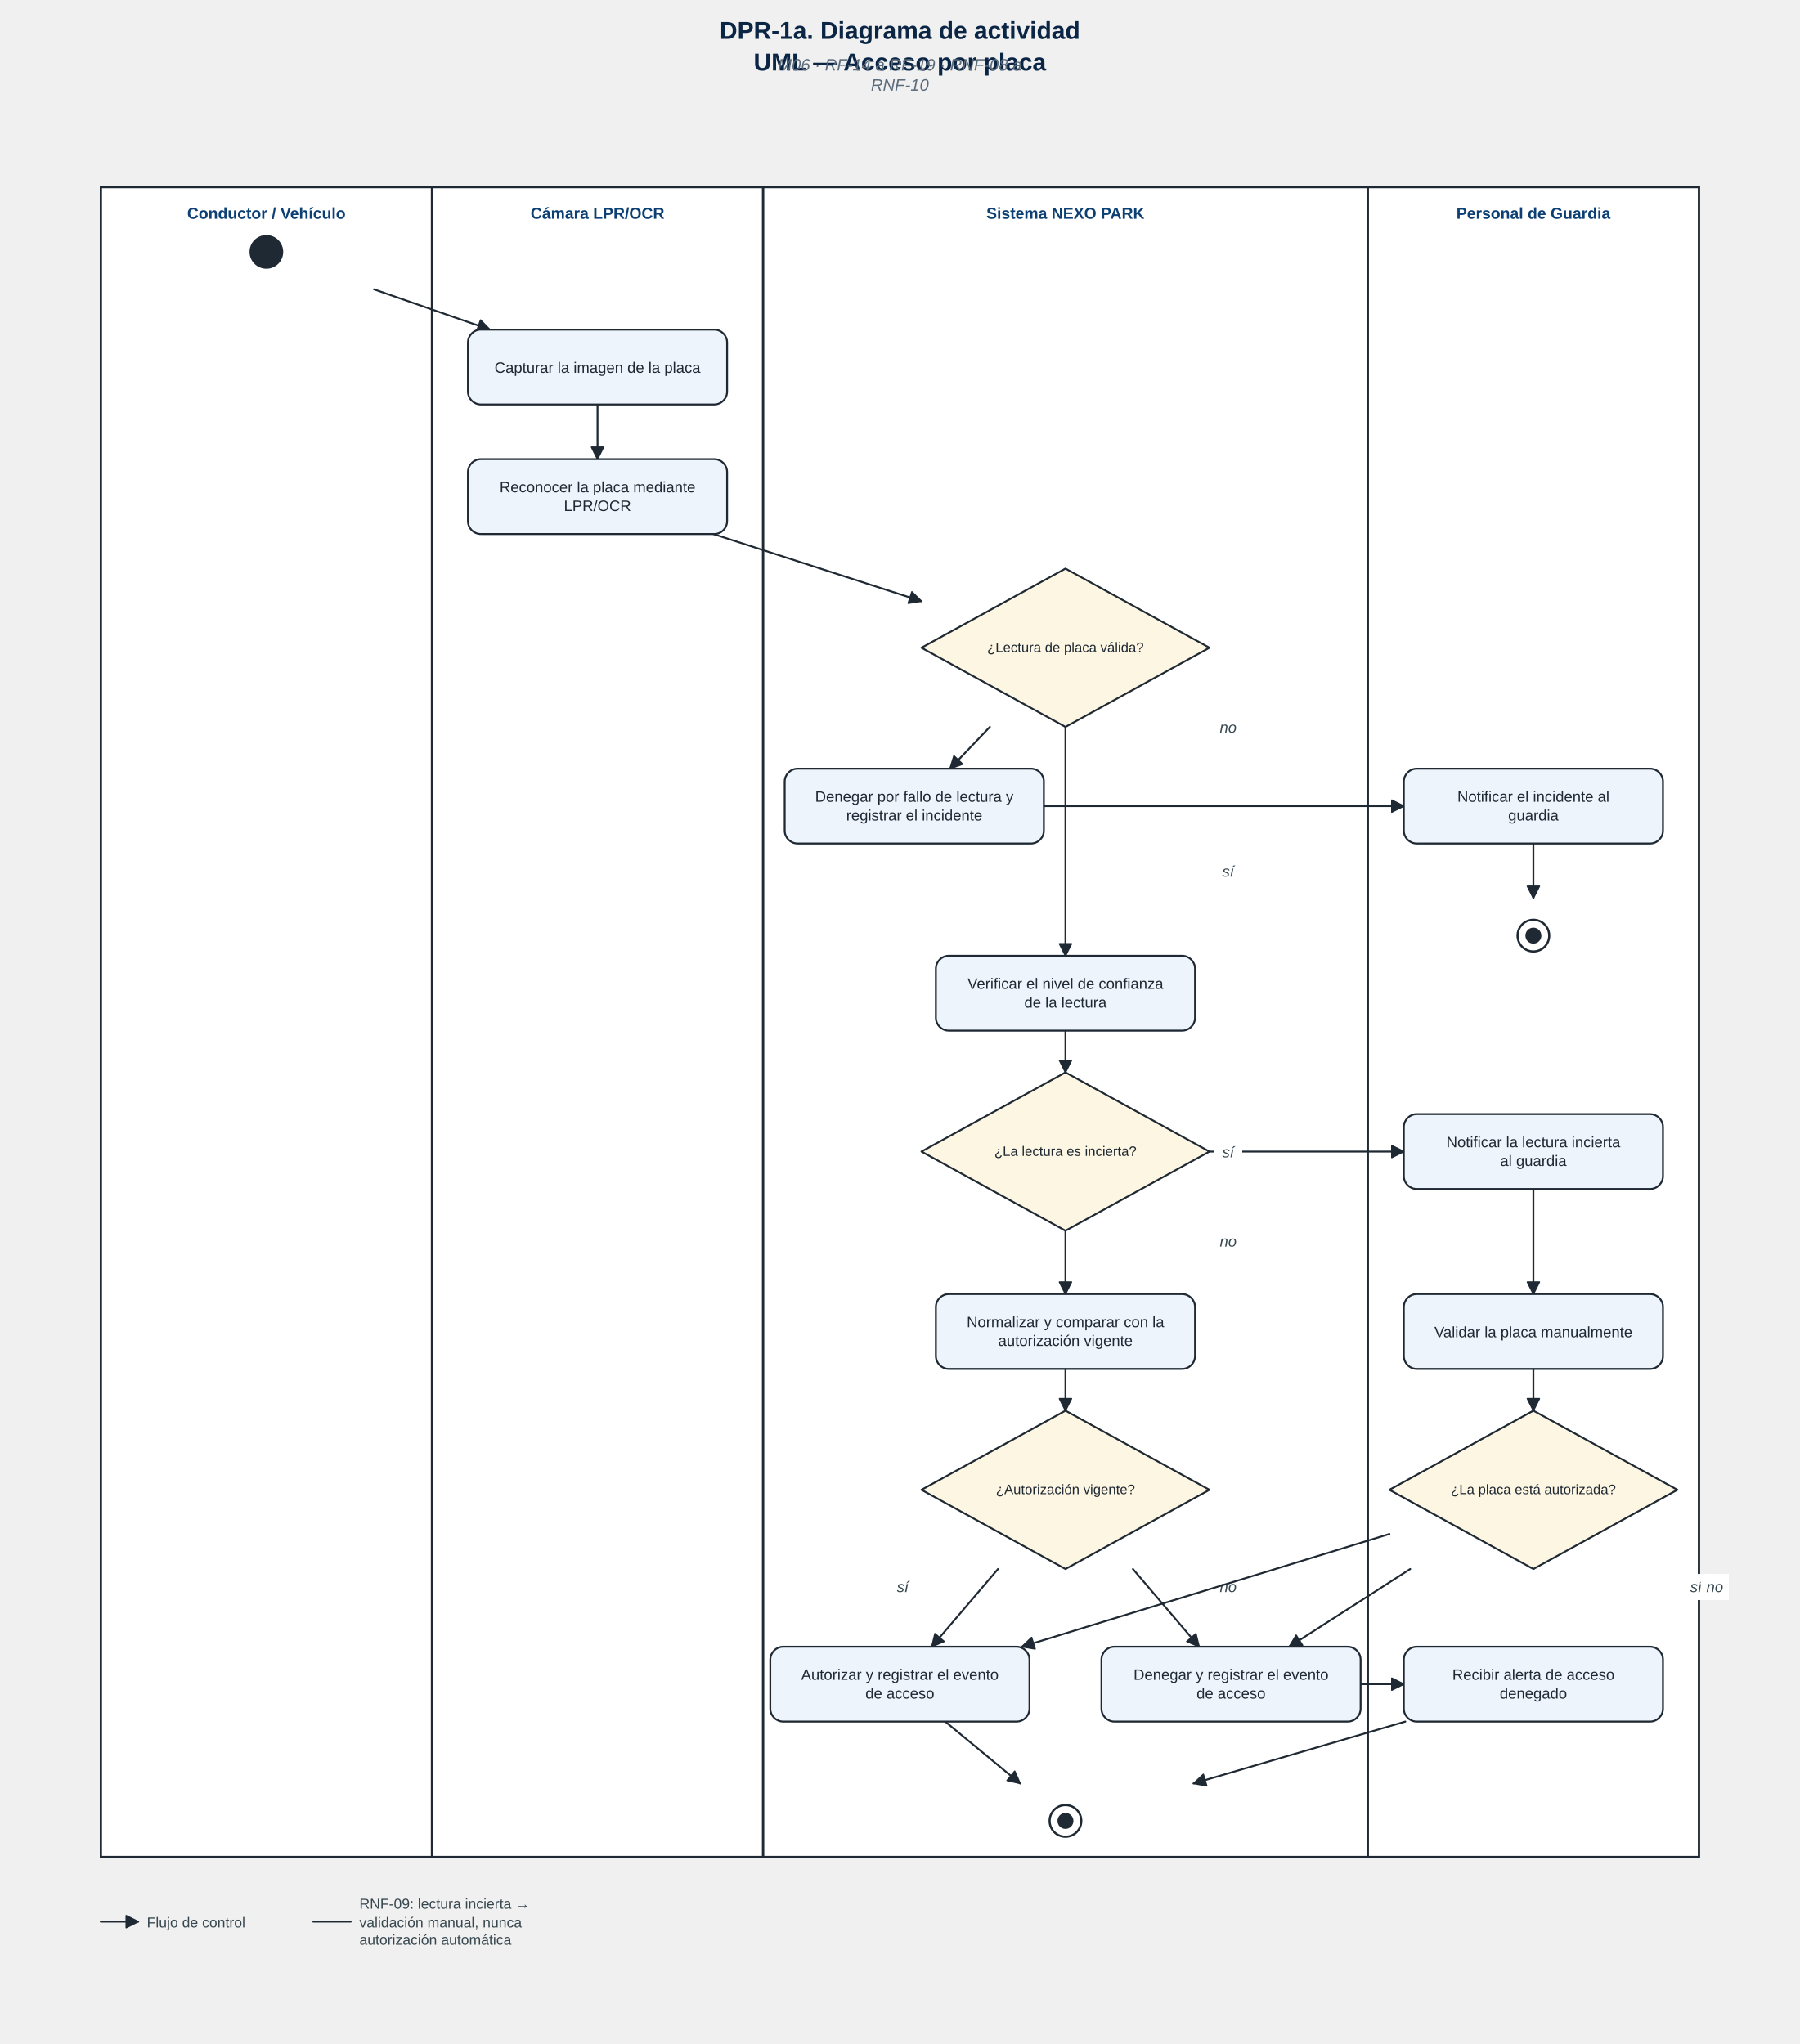
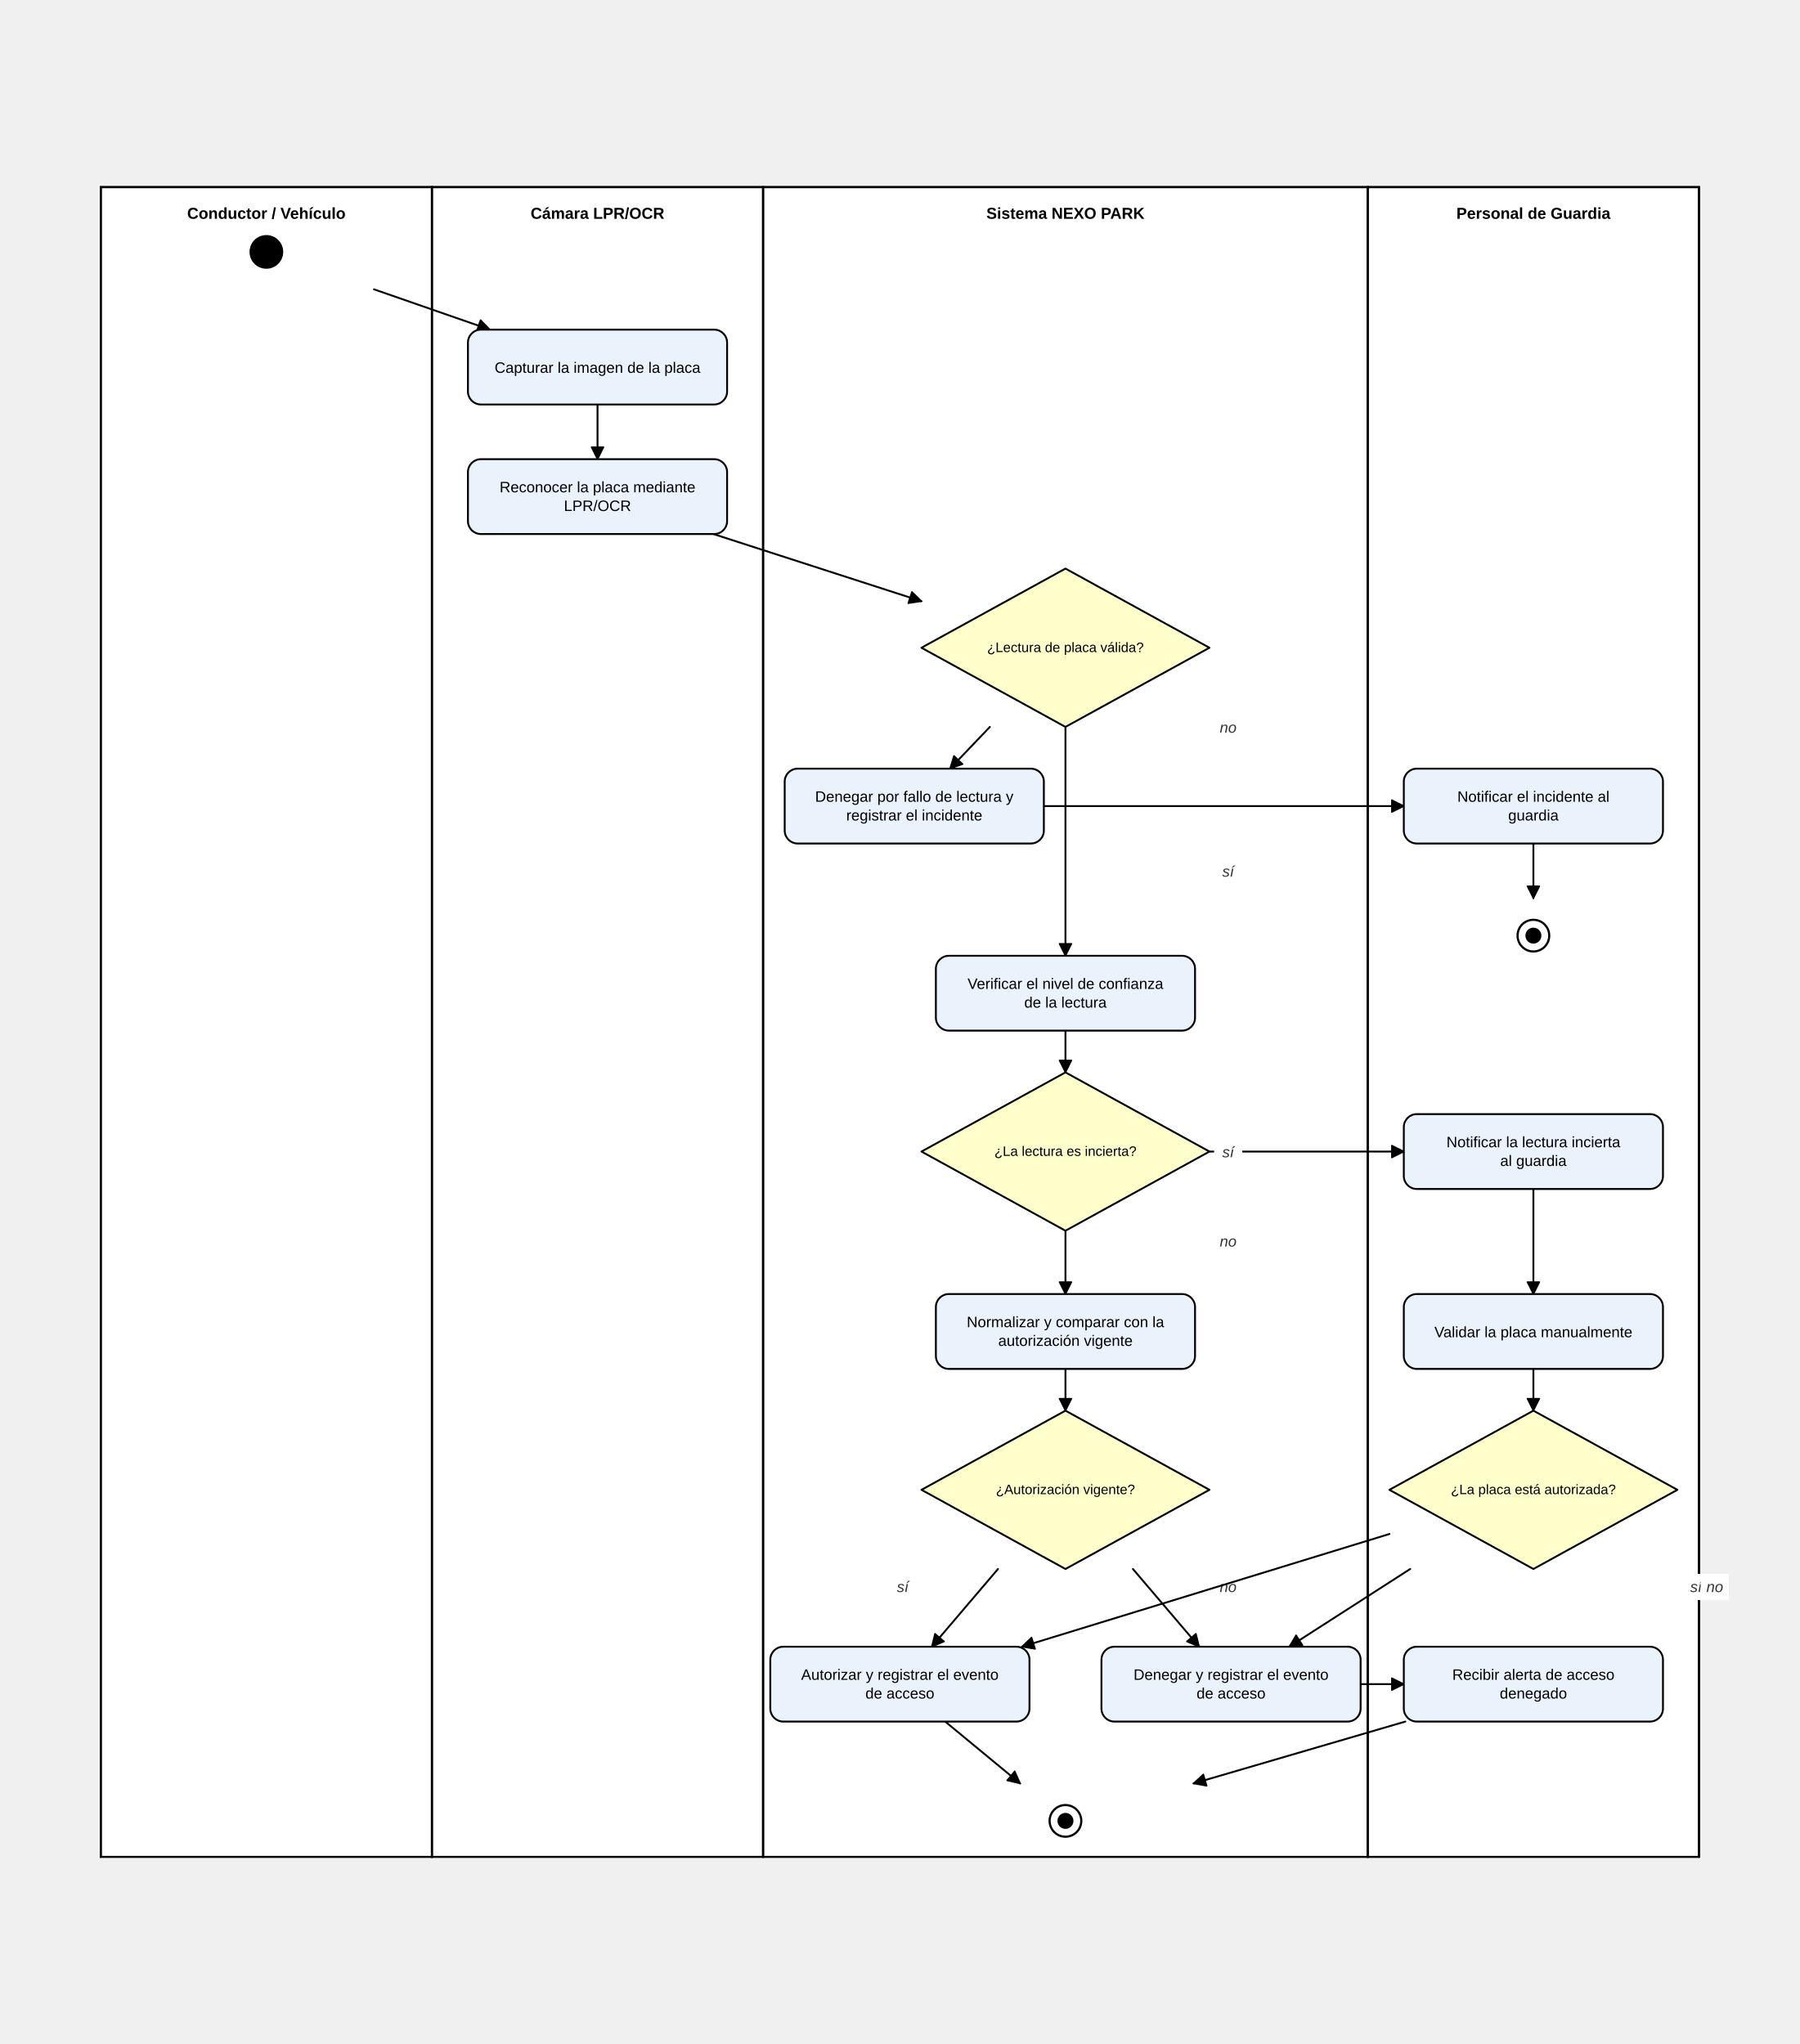
- <svg xmlns="http://www.w3.org/2000/svg" width="1250" height="1420" viewBox="0 0 1250 1420" font-family="'Segoe UI','Helvetica Neue',Arial,sans-serif">
+ <svg xmlns="http://www.w3.org/2000/svg" width="1250" height="1420" viewBox="0 0 1250 1420" font-family="Calibri,Arial,sans-serif">
  <defs>
    <marker id="arr-open" viewBox="0 0 12 12" refX="11" refY="6" markerWidth="11" markerHeight="11" markerUnits="userSpaceOnUse" orient="auto-start-reverse">
-       <path d="M1,1 L11,6 L1,11" fill="none" stroke="#1f2933" stroke-width="1.6" stroke-linecap="round" stroke-linejoin="round" />
+       <path d="M1,1 L11,6 L1,11" fill="none" stroke="#000000" stroke-width="1.6" stroke-linecap="round" stroke-linejoin="round" />
    </marker>
    <marker id="arr-fill" viewBox="0 0 12 12" refX="11" refY="6" markerWidth="10" markerHeight="10" markerUnits="userSpaceOnUse" orient="auto-start-reverse">
-       <path d="M1,1 L11,6 L1,11 Z" fill="#1f2933" stroke="#1f2933" stroke-width="1.2" stroke-linejoin="round" />
+       <path d="M1,1 L11,6 L1,11 Z" fill="#000000" stroke="#000000" stroke-width="1.2" stroke-linejoin="round" />
    </marker>
    <marker id="arr-thin" viewBox="0 0 12 12" refX="11" refY="6" markerWidth="9" markerHeight="9" markerUnits="userSpaceOnUse" orient="auto-start-reverse">
-       <path d="M2,2 L10,6 L2,10" fill="none" stroke="#1f2933" stroke-width="1.4" stroke-linecap="round" stroke-linejoin="round" />
+       <path d="M2,2 L10,6 L2,10" fill="none" stroke="#000000" stroke-width="1.4" stroke-linecap="round" stroke-linejoin="round" />
    </marker>
    <marker id="arr-dep" viewBox="0 0 12 12" refX="11" refY="6" markerWidth="10" markerHeight="10" markerUnits="userSpaceOnUse" orient="auto-start-reverse">
-       <path d="M1,1 L11,6 L1,11" fill="#ffffff" stroke="#1f2933" stroke-width="1.5" stroke-linejoin="round" />
+       <path d="M1,1 L11,6 L1,11" fill="#ffffff" stroke="#000000" stroke-width="1.5" stroke-linejoin="round" />
    </marker>
  </defs>
+   <rect x="70" y="130" width="230" height="1160" fill="#ffffff" stroke="#000000" stroke-width="1.4" />
  <g>
-     <text x="625" y="27" font-size="17" fill="#0b2545" font-weight="700" text-anchor="middle" xml:space="preserve">DPR-1a. Diagrama de actividad</text>
-     <text x="625" y="49" font-size="17" fill="#0b2545" font-weight="700" text-anchor="middle" xml:space="preserve">UML — Acceso por placa</text>
+     <text x="185" y="152" font-size="11" fill="#000000" font-weight="700" text-anchor="middle" xml:space="preserve">Conductor / Vehículo</text>
  </g>
+   <line x1="70" y1="130" x2="70" y2="1290" stroke="#000000" stroke-width="1.4" stroke-linecap="round" />
+   <rect x="300" y="130" width="230" height="1160" fill="#ffffff" stroke="#000000" stroke-width="1.4" />
  <g>
-     <text x="625" y="49" font-size="11.5" fill="#5b6b7a" font-weight="400" text-anchor="middle" font-style="italic" xml:space="preserve">M06 · RF-14 a RF-19 · RNF-08 a</text>
-     <text x="625" y="63" font-size="11.5" fill="#5b6b7a" font-weight="400" text-anchor="middle" font-style="italic" xml:space="preserve">RNF-10</text>
+     <text x="415" y="152" font-size="11" fill="#000000" font-weight="700" text-anchor="middle" xml:space="preserve">Cámara LPR/OCR</text>
  </g>
-   <rect x="70" y="130" width="230" height="1160" fill="#ffffff" stroke="#1f2933" stroke-width="1.4" />
+   <line x1="300" y1="130" x2="300" y2="1290" stroke="#000000" stroke-width="1.4" stroke-linecap="round" />
+   <rect x="530" y="130" width="420" height="1160" fill="#ffffff" stroke="#000000" stroke-width="1.4" />
  <g>
-     <text x="185" y="152" font-size="11" fill="#0c3f73" font-weight="700" text-anchor="middle" xml:space="preserve">Conductor / Vehículo</text>
+     <text x="740" y="152" font-size="11" fill="#000000" font-weight="700" text-anchor="middle" xml:space="preserve">Sistema NEXO PARK</text>
  </g>
-   <line x1="70" y1="130" x2="70" y2="1290" stroke="#1f2933" stroke-width="1.4" stroke-linecap="round" />
-   <rect x="300" y="130" width="230" height="1160" fill="#ffffff" stroke="#1f2933" stroke-width="1.4" />
+   <line x1="530" y1="130" x2="530" y2="1290" stroke="#000000" stroke-width="1.4" stroke-linecap="round" />
+   <rect x="950" y="130" width="230" height="1160" fill="#ffffff" stroke="#000000" stroke-width="1.4" />
  <g>
-     <text x="415" y="152" font-size="11" fill="#0c3f73" font-weight="700" text-anchor="middle" xml:space="preserve">Cámara LPR/OCR</text>
+     <text x="1065" y="152" font-size="11" fill="#000000" font-weight="700" text-anchor="middle" xml:space="preserve">Personal de Guardia</text>
  </g>
-   <line x1="300" y1="130" x2="300" y2="1290" stroke="#1f2933" stroke-width="1.4" stroke-linecap="round" />
-   <rect x="530" y="130" width="420" height="1160" fill="#ffffff" stroke="#1f2933" stroke-width="1.4" />
-   <g>
-     <text x="740" y="152" font-size="11" fill="#0c3f73" font-weight="700" text-anchor="middle" xml:space="preserve">Sistema NEXO PARK</text>
-   </g>
-   <line x1="530" y1="130" x2="530" y2="1290" stroke="#1f2933" stroke-width="1.4" stroke-linecap="round" />
-   <rect x="950" y="130" width="230" height="1160" fill="#ffffff" stroke="#1f2933" stroke-width="1.4" />
-   <g>
-     <text x="1065" y="152" font-size="11" fill="#0c3f73" font-weight="700" text-anchor="middle" xml:space="preserve">Personal de Guardia</text>
-   </g>
-   <line x1="950" y1="130" x2="950" y2="1290" stroke="#1f2933" stroke-width="1.4" stroke-linecap="round" />
-   <line x1="1180" y1="130" x2="1180" y2="1290" stroke="#1f2933" stroke-width="1.4" stroke-linecap="round" />
-   <line x1="70" y1="130" x2="1180" y2="130" stroke="#1f2933" stroke-width="1.4" stroke-linecap="round" />
-   <line x1="259.75" y1="201" x2="340.25" y2="229" stroke="#1f2933" stroke-width="1.3" marker-end="url(#arr-fill)" stroke-linecap="round" />
-   <line x1="415" y1="281" x2="415" y2="319" stroke="#1f2933" stroke-width="1.3" marker-end="url(#arr-fill)" stroke-linecap="round" />
-   <line x1="495.476" y1="371" x2="640" y2="417.692" stroke="#1f2933" stroke-width="1.3" marker-end="url(#arr-fill)" stroke-linecap="round" />
-   <line x1="687.5" y1="505" x2="659.818" y2="534" stroke="#1f2933" stroke-width="1.3" marker-end="url(#arr-fill)" stroke-linecap="round" />
+   <line x1="950" y1="130" x2="950" y2="1290" stroke="#000000" stroke-width="1.4" stroke-linecap="round" />
+   <line x1="1180" y1="130" x2="1180" y2="1290" stroke="#000000" stroke-width="1.4" stroke-linecap="round" />
+   <line x1="70" y1="130" x2="1180" y2="130" stroke="#000000" stroke-width="1.4" stroke-linecap="round" />
+   <line x1="259.75" y1="201" x2="340.25" y2="229" stroke="#000000" stroke-width="1.3" marker-end="url(#arr-fill)" stroke-linecap="round" />
+   <line x1="415" y1="281" x2="415" y2="319" stroke="#000000" stroke-width="1.3" marker-end="url(#arr-fill)" stroke-linecap="round" />
+   <line x1="495.476" y1="371" x2="640" y2="417.692" stroke="#000000" stroke-width="1.3" marker-end="url(#arr-fill)" stroke-linecap="round" />
+   <line x1="687.5" y1="505" x2="659.818" y2="534" stroke="#000000" stroke-width="1.3" marker-end="url(#arr-fill)" stroke-linecap="round" />
  <g>
    <rect x="843.23" y="495.94" width="19.55" height="18.13" fill="#ffffff" stroke="none" stroke-width="1.4" />
    <g>
-       <text x="853" y="509" font-size="10.5" fill="#37474f" font-weight="500" text-anchor="middle" font-style="italic" xml:space="preserve">no</text>
+       <text x="853" y="509" font-size="10.5" fill="#333333" font-weight="500" text-anchor="middle" font-style="italic" xml:space="preserve">no</text>
    </g>
  </g>
-   <line x1="725" y1="560" x2="975" y2="560" stroke="#1f2933" stroke-width="1.3" marker-end="url(#arr-fill)" stroke-linecap="round" />
-   <line x1="1065" y1="586" x2="1065" y2="624" stroke="#1f2933" stroke-width="1.3" marker-end="url(#arr-fill)" stroke-linecap="round" />
-   <line x1="740" y1="505" x2="740" y2="664" stroke="#1f2933" stroke-width="1.3" marker-end="url(#arr-fill)" stroke-linecap="round" />
+   <line x1="725" y1="560" x2="975" y2="560" stroke="#000000" stroke-width="1.3" marker-end="url(#arr-fill)" stroke-linecap="round" />
+   <line x1="1065" y1="586" x2="1065" y2="624" stroke="#000000" stroke-width="1.3" marker-end="url(#arr-fill)" stroke-linecap="round" />
+   <line x1="740" y1="505" x2="740" y2="664" stroke="#000000" stroke-width="1.3" marker-end="url(#arr-fill)" stroke-linecap="round" />
  <g>
    <rect x="843.23" y="595.94" width="19.55" height="18.13" fill="#ffffff" stroke="none" stroke-width="1.4" />
    <g>
-       <text x="853" y="609" font-size="10.5" fill="#37474f" font-weight="500" text-anchor="middle" font-style="italic" xml:space="preserve">sí</text>
+       <text x="853" y="609" font-size="10.5" fill="#333333" font-weight="500" text-anchor="middle" font-style="italic" xml:space="preserve">sí</text>
    </g>
  </g>
-   <line x1="740" y1="716" x2="740" y2="745" stroke="#1f2933" stroke-width="1.3" marker-end="url(#arr-fill)" stroke-linecap="round" />
-   <line x1="840" y1="800" x2="975" y2="800" stroke="#1f2933" stroke-width="1.3" marker-end="url(#arr-fill)" stroke-linecap="round" />
+   <line x1="740" y1="716" x2="740" y2="745" stroke="#000000" stroke-width="1.3" marker-end="url(#arr-fill)" stroke-linecap="round" />
+   <line x1="840" y1="800" x2="975" y2="800" stroke="#000000" stroke-width="1.3" marker-end="url(#arr-fill)" stroke-linecap="round" />
  <g>
    <rect x="843.23" y="790.94" width="19.55" height="18.13" fill="#ffffff" stroke="none" stroke-width="1.4" />
    <g>
-       <text x="853" y="804" font-size="10.5" fill="#37474f" font-weight="500" text-anchor="middle" font-style="italic" xml:space="preserve">sí</text>
+       <text x="853" y="804" font-size="10.5" fill="#333333" font-weight="500" text-anchor="middle" font-style="italic" xml:space="preserve">sí</text>
    </g>
  </g>
-   <line x1="1065" y1="826" x2="1065" y2="899" stroke="#1f2933" stroke-width="1.3" marker-end="url(#arr-fill)" stroke-linecap="round" />
-   <line x1="1065" y1="951" x2="1065" y2="980" stroke="#1f2933" stroke-width="1.3" marker-end="url(#arr-fill)" stroke-linecap="round" />
-   <line x1="740" y1="855" x2="740" y2="899" stroke="#1f2933" stroke-width="1.3" marker-end="url(#arr-fill)" stroke-linecap="round" />
+   <line x1="1065" y1="826" x2="1065" y2="899" stroke="#000000" stroke-width="1.3" marker-end="url(#arr-fill)" stroke-linecap="round" />
+   <line x1="1065" y1="951" x2="1065" y2="980" stroke="#000000" stroke-width="1.3" marker-end="url(#arr-fill)" stroke-linecap="round" />
+   <line x1="740" y1="855" x2="740" y2="899" stroke="#000000" stroke-width="1.3" marker-end="url(#arr-fill)" stroke-linecap="round" />
  <g>
    <rect x="843.23" y="853.44" width="19.55" height="18.13" fill="#ffffff" stroke="none" stroke-width="1.4" />
    <g>
-       <text x="853" y="866" font-size="10.5" fill="#37474f" font-weight="500" text-anchor="middle" font-style="italic" xml:space="preserve">no</text>
+       <text x="853" y="866" font-size="10.5" fill="#333333" font-weight="500" text-anchor="middle" font-style="italic" xml:space="preserve">no</text>
    </g>
  </g>
-   <line x1="740" y1="951" x2="740" y2="980" stroke="#1f2933" stroke-width="1.3" marker-end="url(#arr-fill)" stroke-linecap="round" />
-   <line x1="693.148" y1="1090" x2="647.148" y2="1144" stroke="#1f2933" stroke-width="1.3" marker-end="url(#arr-fill)" stroke-linecap="round" />
+   <line x1="740" y1="951" x2="740" y2="980" stroke="#000000" stroke-width="1.3" marker-end="url(#arr-fill)" stroke-linecap="round" />
+   <line x1="693.148" y1="1090" x2="647.148" y2="1144" stroke="#000000" stroke-width="1.3" marker-end="url(#arr-fill)" stroke-linecap="round" />
  <g>
    <rect x="617.23" y="1093.44" width="19.55" height="18.13" fill="#ffffff" stroke="none" stroke-width="1.4" />
    <g>
-       <text x="627" y="1106" font-size="10.5" fill="#37474f" font-weight="500" text-anchor="middle" font-style="italic" xml:space="preserve">sí</text>
+       <text x="627" y="1106" font-size="10.5" fill="#333333" font-weight="500" text-anchor="middle" font-style="italic" xml:space="preserve">sí</text>
    </g>
  </g>
-   <line x1="786.852" y1="1090" x2="832.852" y2="1144" stroke="#1f2933" stroke-width="1.3" marker-end="url(#arr-fill)" stroke-linecap="round" />
+   <line x1="786.852" y1="1090" x2="832.852" y2="1144" stroke="#000000" stroke-width="1.3" marker-end="url(#arr-fill)" stroke-linecap="round" />
  <g>
    <rect x="843.23" y="1093.44" width="19.55" height="18.13" fill="#ffffff" stroke="none" stroke-width="1.4" />
    <g>
-       <text x="853" y="1106" font-size="10.5" fill="#37474f" font-weight="500" text-anchor="middle" font-style="italic" xml:space="preserve">no</text>
+       <text x="853" y="1106" font-size="10.5" fill="#333333" font-weight="500" text-anchor="middle" font-style="italic" xml:space="preserve">no</text>
    </g>
  </g>
-   <line x1="965" y1="1065.682" x2="709.741" y2="1144" stroke="#1f2933" stroke-width="1.3" marker-end="url(#arr-fill)" stroke-linecap="round" />
+   <line x1="965" y1="1065.682" x2="709.741" y2="1144" stroke="#000000" stroke-width="1.3" marker-end="url(#arr-fill)" stroke-linecap="round" />
  <g>
    <rect x="1168.22" y="1093.44" width="19.55" height="18.13" fill="#ffffff" stroke="none" stroke-width="1.4" />
    <g>
-       <text x="1178" y="1106" font-size="10.5" fill="#37474f" font-weight="500" text-anchor="middle" font-style="italic" xml:space="preserve">sí</text>
+       <text x="1178" y="1106" font-size="10.5" fill="#333333" font-weight="500" text-anchor="middle" font-style="italic" xml:space="preserve">sí</text>
    </g>
  </g>
-   <line x1="979.444" y1="1090" x2="895.444" y2="1144" stroke="#1f2933" stroke-width="1.3" marker-end="url(#arr-fill)" stroke-linecap="round" />
+   <line x1="979.444" y1="1090" x2="895.444" y2="1144" stroke="#000000" stroke-width="1.3" marker-end="url(#arr-fill)" stroke-linecap="round" />
  <g>
    <rect x="1181.22" y="1093.44" width="19.55" height="18.13" fill="#ffffff" stroke="none" stroke-width="1.4" />
    <g>
-       <text x="1191" y="1106" font-size="10.5" fill="#37474f" font-weight="500" text-anchor="middle" font-style="italic" xml:space="preserve">no</text>
+       <text x="1191" y="1106" font-size="10.5" fill="#333333" font-weight="500" text-anchor="middle" font-style="italic" xml:space="preserve">no</text>
    </g>
  </g>
-   <line x1="656.474" y1="1196" x2="708.526" y2="1239" stroke="#1f2933" stroke-width="1.3" marker-end="url(#arr-fill)" stroke-linecap="round" />
-   <line x1="945" y1="1170" x2="975" y2="1170" stroke="#1f2933" stroke-width="1.3" marker-end="url(#arr-fill)" stroke-linecap="round" />
-   <line x1="976.053" y1="1196" x2="828.947" y2="1239" stroke="#1f2933" stroke-width="1.3" marker-end="url(#arr-fill)" stroke-linecap="round" />
-   <circle cx="185" cy="175" r="11" fill="#1f2933" stroke="#1f2933" stroke-width="1.4" />
-   <rect x="325" y="229" width="180" height="52" fill="#eef4fb" stroke="#1f2933" stroke-width="1.3" rx="9" ry="9" />
+   <line x1="656.474" y1="1196" x2="708.526" y2="1239" stroke="#000000" stroke-width="1.3" marker-end="url(#arr-fill)" stroke-linecap="round" />
+   <line x1="945" y1="1170" x2="975" y2="1170" stroke="#000000" stroke-width="1.3" marker-end="url(#arr-fill)" stroke-linecap="round" />
+   <line x1="976.053" y1="1196" x2="828.947" y2="1239" stroke="#000000" stroke-width="1.3" marker-end="url(#arr-fill)" stroke-linecap="round" />
+   <circle cx="185" cy="175" r="11" fill="#000000" stroke="#000000" stroke-width="1.4" />
+   <rect x="325" y="229" width="180" height="52" fill="#EAF2FB" stroke="#000000" stroke-width="1.3" rx="9" ry="9" />
  <g>
-     <text x="415" y="259" font-size="10.5" fill="#1f2933" font-weight="400" text-anchor="middle" xml:space="preserve">Capturar la imagen de la placa</text>
+     <text x="415" y="259" font-size="10.5" fill="#000000" font-weight="400" text-anchor="middle" xml:space="preserve">Capturar la imagen de la placa</text>
  </g>
-   <rect x="325" y="319" width="180" height="52" fill="#eef4fb" stroke="#1f2933" stroke-width="1.3" rx="9" ry="9" />
+   <rect x="325" y="319" width="180" height="52" fill="#EAF2FB" stroke="#000000" stroke-width="1.3" rx="9" ry="9" />
  <g>
-     <text x="415" y="342" font-size="10.5" fill="#1f2933" font-weight="400" text-anchor="middle" xml:space="preserve">Reconocer la placa mediante</text>
-     <text x="415" y="355" font-size="10.5" fill="#1f2933" font-weight="400" text-anchor="middle" xml:space="preserve">LPR/OCR</text>
+     <text x="415" y="342" font-size="10.5" fill="#000000" font-weight="400" text-anchor="middle" xml:space="preserve">Reconocer la placa mediante</text>
+     <text x="415" y="355" font-size="10.5" fill="#000000" font-weight="400" text-anchor="middle" xml:space="preserve">LPR/OCR</text>
  </g>
-   <path d="M740,395 L840,450 L740,505 L640,450 Z" fill="#fdf6e3" stroke="#1f2933" stroke-width="1.3" stroke-linecap="round" stroke-linejoin="round" />
+   <path d="M740,395 L840,450 L740,505 L640,450 Z" fill="#FFFFCC" stroke="#000000" stroke-width="1.3" stroke-linecap="round" stroke-linejoin="round" />
  <g>
-     <text x="740" y="453" font-size="9.5" fill="#1f2933" font-weight="400" text-anchor="middle" xml:space="preserve">¿Lectura de placa válida?</text>
+     <text x="740" y="453" font-size="9.5" fill="#000000" font-weight="400" text-anchor="middle" xml:space="preserve">¿Lectura de placa válida?</text>
  </g>
-   <rect x="545" y="534" width="180" height="52" fill="#eef4fb" stroke="#1f2933" stroke-width="1.3" rx="9" ry="9" />
+   <rect x="545" y="534" width="180" height="52" fill="#EAF2FB" stroke="#000000" stroke-width="1.3" rx="9" ry="9" />
  <g>
-     <text x="635" y="557" font-size="10.5" fill="#1f2933" font-weight="400" text-anchor="middle" xml:space="preserve">Denegar por fallo de lectura y</text>
-     <text x="635" y="570" font-size="10.5" fill="#1f2933" font-weight="400" text-anchor="middle" xml:space="preserve">registrar el incidente</text>
+     <text x="635" y="557" font-size="10.5" fill="#000000" font-weight="400" text-anchor="middle" xml:space="preserve">Denegar por fallo de lectura y</text>
+     <text x="635" y="570" font-size="10.5" fill="#000000" font-weight="400" text-anchor="middle" xml:space="preserve">registrar el incidente</text>
  </g>
-   <rect x="650" y="664" width="180" height="52" fill="#eef4fb" stroke="#1f2933" stroke-width="1.3" rx="9" ry="9" />
+   <rect x="650" y="664" width="180" height="52" fill="#EAF2FB" stroke="#000000" stroke-width="1.3" rx="9" ry="9" />
  <g>
-     <text x="740" y="687" font-size="10.5" fill="#1f2933" font-weight="400" text-anchor="middle" xml:space="preserve">Verificar el nivel de confianza</text>
-     <text x="740" y="700" font-size="10.5" fill="#1f2933" font-weight="400" text-anchor="middle" xml:space="preserve">de la lectura</text>
+     <text x="740" y="687" font-size="10.5" fill="#000000" font-weight="400" text-anchor="middle" xml:space="preserve">Verificar el nivel de confianza</text>
+     <text x="740" y="700" font-size="10.5" fill="#000000" font-weight="400" text-anchor="middle" xml:space="preserve">de la lectura</text>
  </g>
-   <path d="M740,745 L840,800 L740,855 L640,800 Z" fill="#fdf6e3" stroke="#1f2933" stroke-width="1.3" stroke-linecap="round" stroke-linejoin="round" />
+   <path d="M740,745 L840,800 L740,855 L640,800 Z" fill="#FFFFCC" stroke="#000000" stroke-width="1.3" stroke-linecap="round" stroke-linejoin="round" />
  <g>
-     <text x="740" y="803" font-size="9.5" fill="#1f2933" font-weight="400" text-anchor="middle" xml:space="preserve">¿La lectura es incierta?</text>
+     <text x="740" y="803" font-size="9.5" fill="#000000" font-weight="400" text-anchor="middle" xml:space="preserve">¿La lectura es incierta?</text>
  </g>
-   <rect x="650" y="899" width="180" height="52" fill="#eef4fb" stroke="#1f2933" stroke-width="1.3" rx="9" ry="9" />
+   <rect x="650" y="899" width="180" height="52" fill="#EAF2FB" stroke="#000000" stroke-width="1.3" rx="9" ry="9" />
  <g>
-     <text x="740" y="922" font-size="10.5" fill="#1f2933" font-weight="400" text-anchor="middle" xml:space="preserve">Normalizar y comparar con la</text>
-     <text x="740" y="935" font-size="10.5" fill="#1f2933" font-weight="400" text-anchor="middle" xml:space="preserve">autorización vigente</text>
+     <text x="740" y="922" font-size="10.5" fill="#000000" font-weight="400" text-anchor="middle" xml:space="preserve">Normalizar y comparar con la</text>
+     <text x="740" y="935" font-size="10.5" fill="#000000" font-weight="400" text-anchor="middle" xml:space="preserve">autorización vigente</text>
  </g>
-   <path d="M740,980 L840,1035 L740,1090 L640,1035 Z" fill="#fdf6e3" stroke="#1f2933" stroke-width="1.3" stroke-linecap="round" stroke-linejoin="round" />
+   <path d="M740,980 L840,1035 L740,1090 L640,1035 Z" fill="#FFFFCC" stroke="#000000" stroke-width="1.3" stroke-linecap="round" stroke-linejoin="round" />
  <g>
-     <text x="740" y="1038" font-size="9.5" fill="#1f2933" font-weight="400" text-anchor="middle" xml:space="preserve">¿Autorización vigente?</text>
+     <text x="740" y="1038" font-size="9.5" fill="#000000" font-weight="400" text-anchor="middle" xml:space="preserve">¿Autorización vigente?</text>
  </g>
-   <rect x="535" y="1144" width="180" height="52" fill="#eef4fb" stroke="#1f2933" stroke-width="1.3" rx="9" ry="9" />
+   <rect x="535" y="1144" width="180" height="52" fill="#EAF2FB" stroke="#000000" stroke-width="1.3" rx="9" ry="9" />
  <g>
-     <text x="625" y="1167" font-size="10.5" fill="#1f2933" font-weight="400" text-anchor="middle" xml:space="preserve">Autorizar y registrar el evento</text>
-     <text x="625" y="1180" font-size="10.5" fill="#1f2933" font-weight="400" text-anchor="middle" xml:space="preserve">de acceso</text>
+     <text x="625" y="1167" font-size="10.5" fill="#000000" font-weight="400" text-anchor="middle" xml:space="preserve">Autorizar y registrar el evento</text>
+     <text x="625" y="1180" font-size="10.5" fill="#000000" font-weight="400" text-anchor="middle" xml:space="preserve">de acceso</text>
  </g>
-   <rect x="765" y="1144" width="180" height="52" fill="#eef4fb" stroke="#1f2933" stroke-width="1.3" rx="9" ry="9" />
+   <rect x="765" y="1144" width="180" height="52" fill="#EAF2FB" stroke="#000000" stroke-width="1.3" rx="9" ry="9" />
  <g>
-     <text x="855" y="1167" font-size="10.5" fill="#1f2933" font-weight="400" text-anchor="middle" xml:space="preserve">Denegar y registrar el evento</text>
-     <text x="855" y="1180" font-size="10.5" fill="#1f2933" font-weight="400" text-anchor="middle" xml:space="preserve">de acceso</text>
+     <text x="855" y="1167" font-size="10.5" fill="#000000" font-weight="400" text-anchor="middle" xml:space="preserve">Denegar y registrar el evento</text>
+     <text x="855" y="1180" font-size="10.5" fill="#000000" font-weight="400" text-anchor="middle" xml:space="preserve">de acceso</text>
  </g>
-   <rect x="975" y="774" width="180" height="52" fill="#eef4fb" stroke="#1f2933" stroke-width="1.3" rx="9" ry="9" />
+   <rect x="975" y="774" width="180" height="52" fill="#EAF2FB" stroke="#000000" stroke-width="1.3" rx="9" ry="9" />
  <g>
-     <text x="1065" y="797" font-size="10.5" fill="#1f2933" font-weight="400" text-anchor="middle" xml:space="preserve">Notificar la lectura incierta</text>
-     <text x="1065" y="810" font-size="10.5" fill="#1f2933" font-weight="400" text-anchor="middle" xml:space="preserve">al guardia</text>
+     <text x="1065" y="797" font-size="10.5" fill="#000000" font-weight="400" text-anchor="middle" xml:space="preserve">Notificar la lectura incierta</text>
+     <text x="1065" y="810" font-size="10.5" fill="#000000" font-weight="400" text-anchor="middle" xml:space="preserve">al guardia</text>
  </g>
-   <rect x="975" y="899" width="180" height="52" fill="#eef4fb" stroke="#1f2933" stroke-width="1.3" rx="9" ry="9" />
+   <rect x="975" y="899" width="180" height="52" fill="#EAF2FB" stroke="#000000" stroke-width="1.3" rx="9" ry="9" />
  <g>
-     <text x="1065" y="929" font-size="10.5" fill="#1f2933" font-weight="400" text-anchor="middle" xml:space="preserve">Validar la placa manualmente</text>
+     <text x="1065" y="929" font-size="10.5" fill="#000000" font-weight="400" text-anchor="middle" xml:space="preserve">Validar la placa manualmente</text>
  </g>
-   <path d="M1065,980 L1165,1035 L1065,1090 L965,1035 Z" fill="#fdf6e3" stroke="#1f2933" stroke-width="1.3" stroke-linecap="round" stroke-linejoin="round" />
+   <path d="M1065,980 L1165,1035 L1065,1090 L965,1035 Z" fill="#FFFFCC" stroke="#000000" stroke-width="1.3" stroke-linecap="round" stroke-linejoin="round" />
  <g>
-     <text x="1065" y="1038" font-size="9.5" fill="#1f2933" font-weight="400" text-anchor="middle" xml:space="preserve">¿La placa está autorizada?</text>
+     <text x="1065" y="1038" font-size="9.5" fill="#000000" font-weight="400" text-anchor="middle" xml:space="preserve">¿La placa está autorizada?</text>
  </g>
-   <rect x="975" y="534" width="180" height="52" fill="#eef4fb" stroke="#1f2933" stroke-width="1.3" rx="9" ry="9" />
+   <rect x="975" y="534" width="180" height="52" fill="#EAF2FB" stroke="#000000" stroke-width="1.3" rx="9" ry="9" />
  <g>
-     <text x="1065" y="557" font-size="10.5" fill="#1f2933" font-weight="400" text-anchor="middle" xml:space="preserve">Notificar el incidente al</text>
-     <text x="1065" y="570" font-size="10.5" fill="#1f2933" font-weight="400" text-anchor="middle" xml:space="preserve">guardia</text>
+     <text x="1065" y="557" font-size="10.5" fill="#000000" font-weight="400" text-anchor="middle" xml:space="preserve">Notificar el incidente al</text>
+     <text x="1065" y="570" font-size="10.5" fill="#000000" font-weight="400" text-anchor="middle" xml:space="preserve">guardia</text>
  </g>
-   <rect x="975" y="1144" width="180" height="52" fill="#eef4fb" stroke="#1f2933" stroke-width="1.3" rx="9" ry="9" />
+   <rect x="975" y="1144" width="180" height="52" fill="#EAF2FB" stroke="#000000" stroke-width="1.3" rx="9" ry="9" />
  <g>
-     <text x="1065" y="1167" font-size="10.5" fill="#1f2933" font-weight="400" text-anchor="middle" xml:space="preserve">Recibir alerta de acceso</text>
-     <text x="1065" y="1180" font-size="10.5" fill="#1f2933" font-weight="400" text-anchor="middle" xml:space="preserve">denegado</text>
+     <text x="1065" y="1167" font-size="10.5" fill="#000000" font-weight="400" text-anchor="middle" xml:space="preserve">Recibir alerta de acceso</text>
+     <text x="1065" y="1180" font-size="10.5" fill="#000000" font-weight="400" text-anchor="middle" xml:space="preserve">denegado</text>
  </g>
-   <circle cx="1065" cy="650" r="11" fill="#ffffff" stroke="#1f2933" stroke-width="1.5" />
-   <circle cx="1065" cy="650" r="4.95" fill="#1f2933" stroke="#1f2933" stroke-width="1.2" />
-   <circle cx="740" cy="1265" r="11" fill="#ffffff" stroke="#1f2933" stroke-width="1.5" />
-   <circle cx="740" cy="1265" r="4.95" fill="#1f2933" stroke="#1f2933" stroke-width="1.2" />
-   <g>
-     <line x1="70" y1="1335" x2="96" y2="1335" stroke="#1f2933" stroke-width="1.3" marker-end="url(#arr-fill)" stroke-linecap="round" />
-     <g>
-       <text x="102" y="1339" font-size="10" fill="#37474f" font-weight="400" text-anchor="start" xml:space="preserve">Flujo de control</text>
-     </g>
-     <line x1="217.6" y1="1335" x2="243.6" y2="1335" stroke="#1f2933" stroke-width="1.3" stroke-linecap="round" />
-     <g>
-       <text x="249.6" y="1326" font-size="10" fill="#37474f" font-weight="400" text-anchor="start" xml:space="preserve">RNF-09: lectura incierta →</text>
-       <text x="249.6" y="1339" font-size="10" fill="#37474f" font-weight="400" text-anchor="start" xml:space="preserve">validación manual, nunca</text>
-       <text x="249.6" y="1351" font-size="10" fill="#37474f" font-weight="400" text-anchor="start" xml:space="preserve">autorización automática</text>
-     </g>
-   </g>
+   <circle cx="1065" cy="650" r="11" fill="#ffffff" stroke="#000000" stroke-width="1.5" />
+   <circle cx="1065" cy="650" r="4.95" fill="#000000" stroke="#000000" stroke-width="1.2" />
+   <circle cx="740" cy="1265" r="11" fill="#ffffff" stroke="#000000" stroke-width="1.5" />
+   <circle cx="740" cy="1265" r="4.95" fill="#000000" stroke="#000000" stroke-width="1.2" />
</svg>
